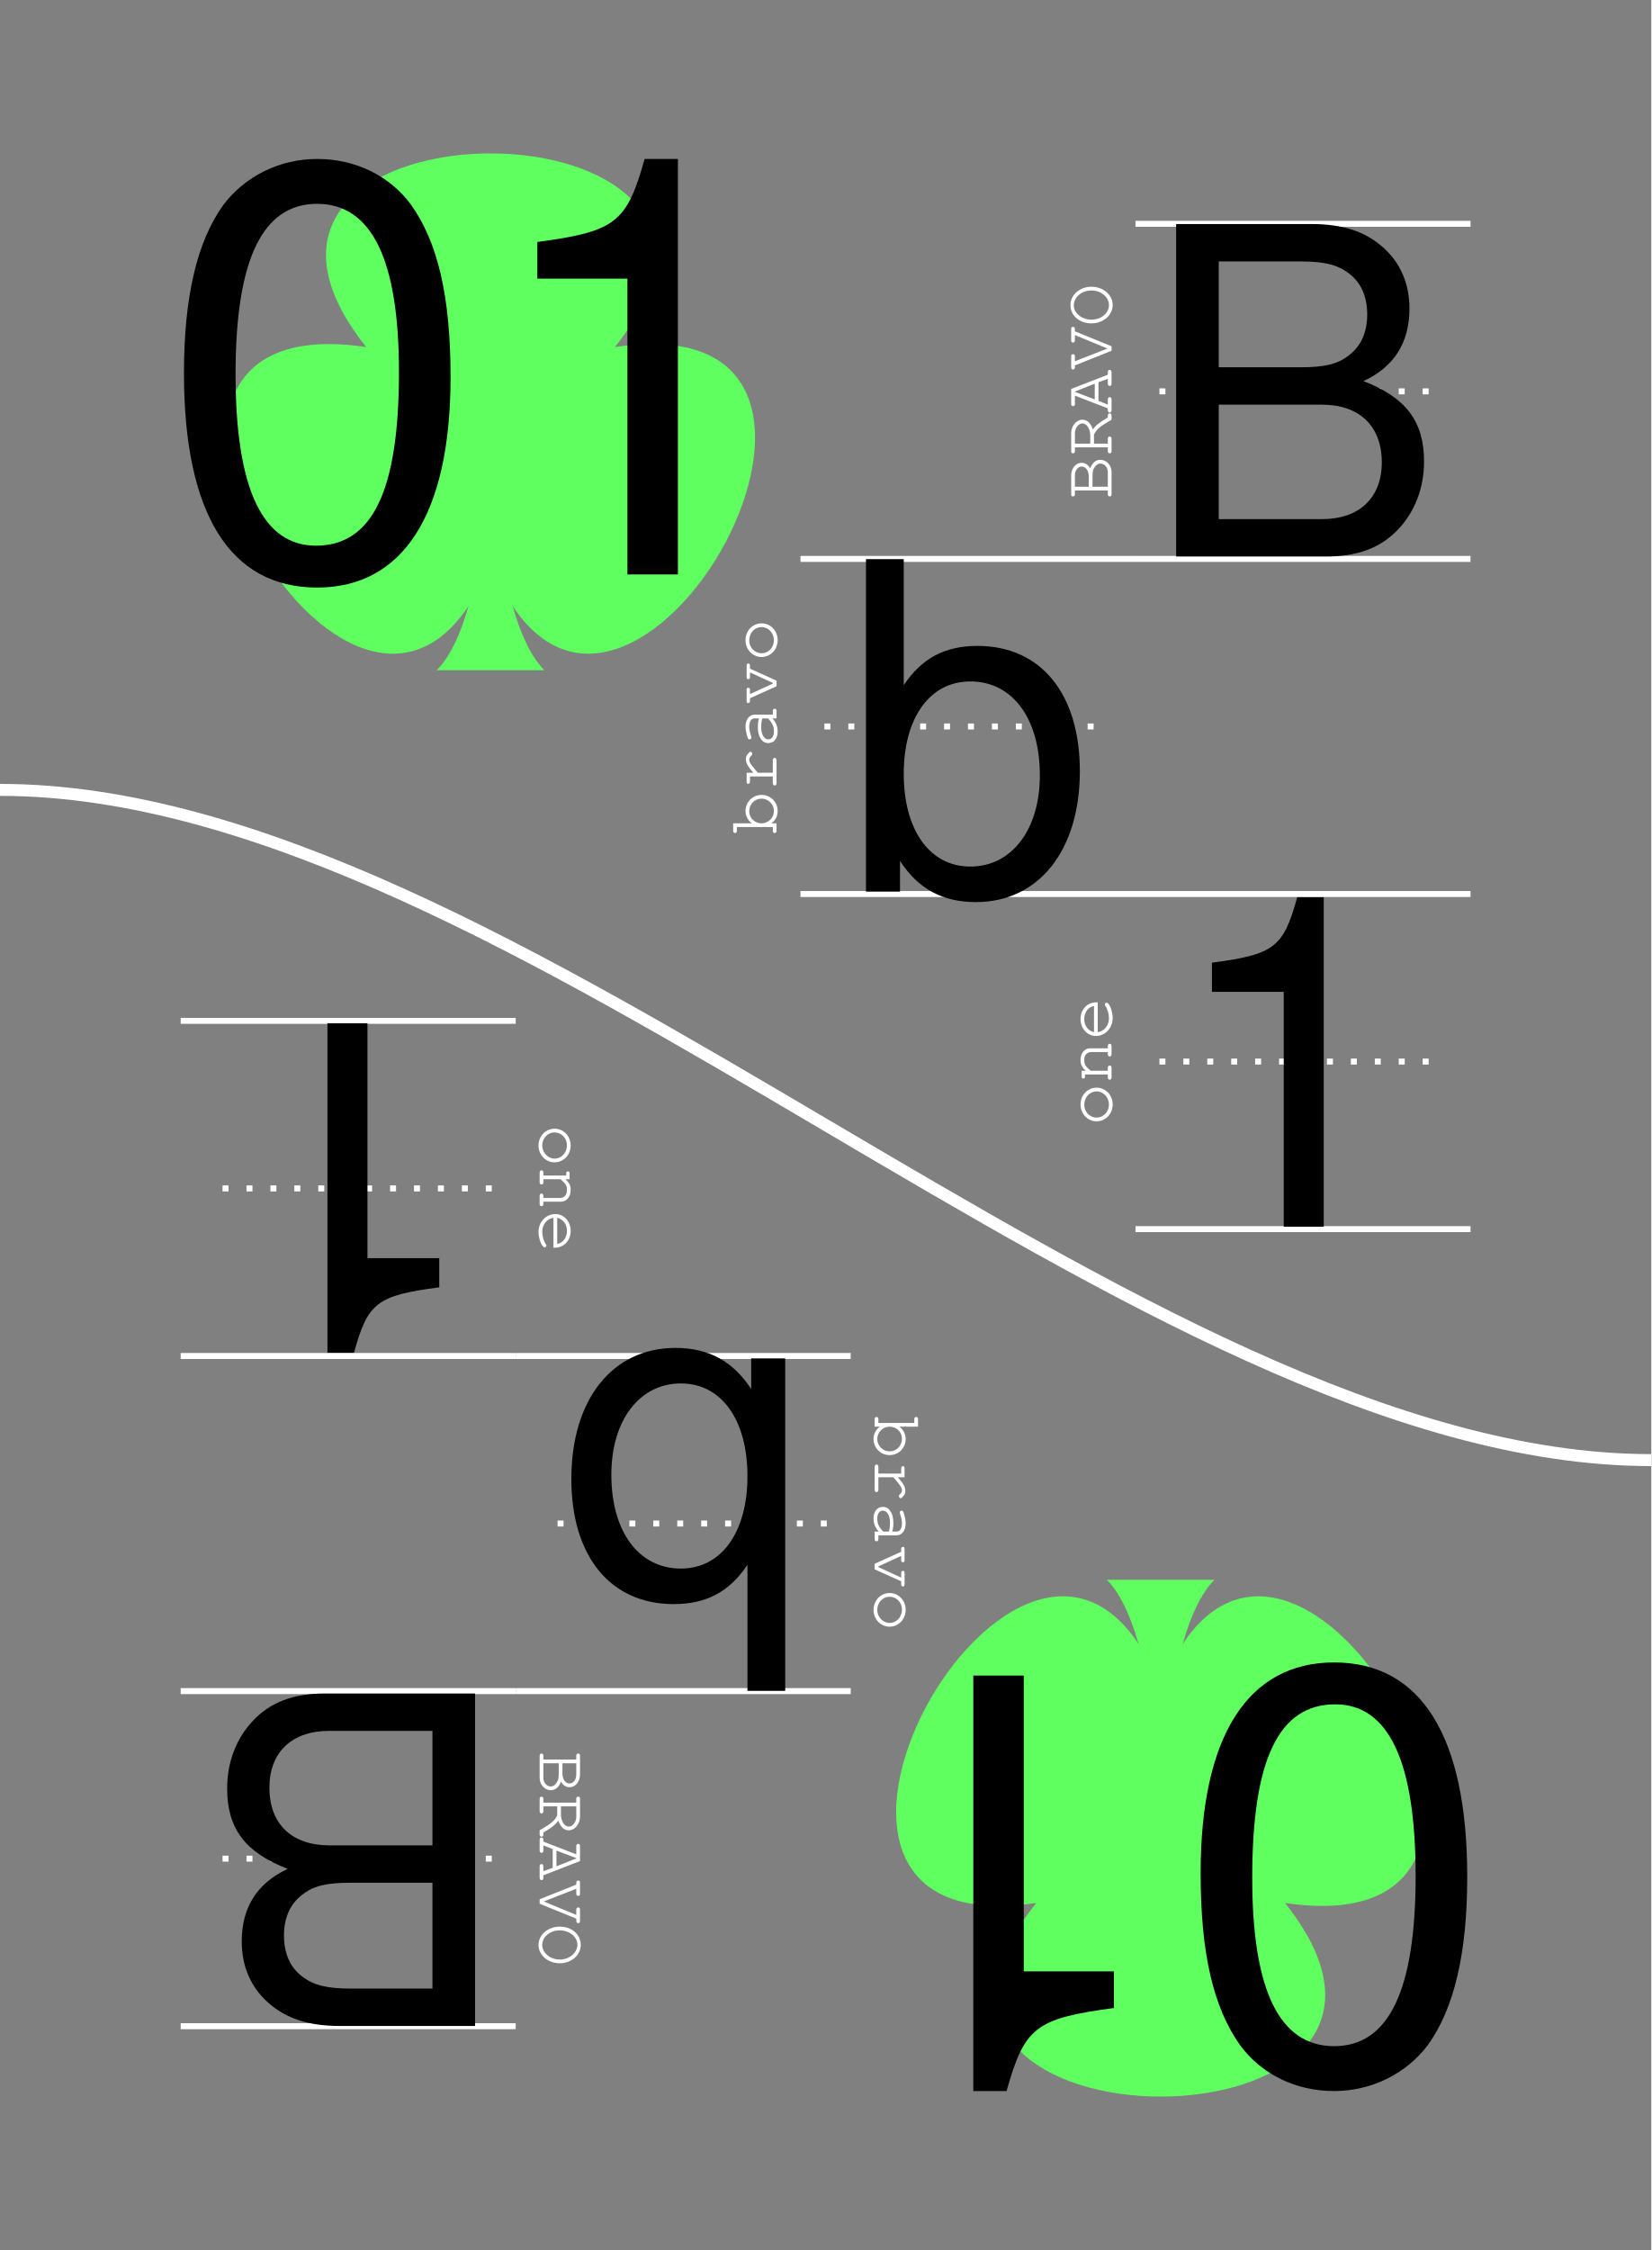
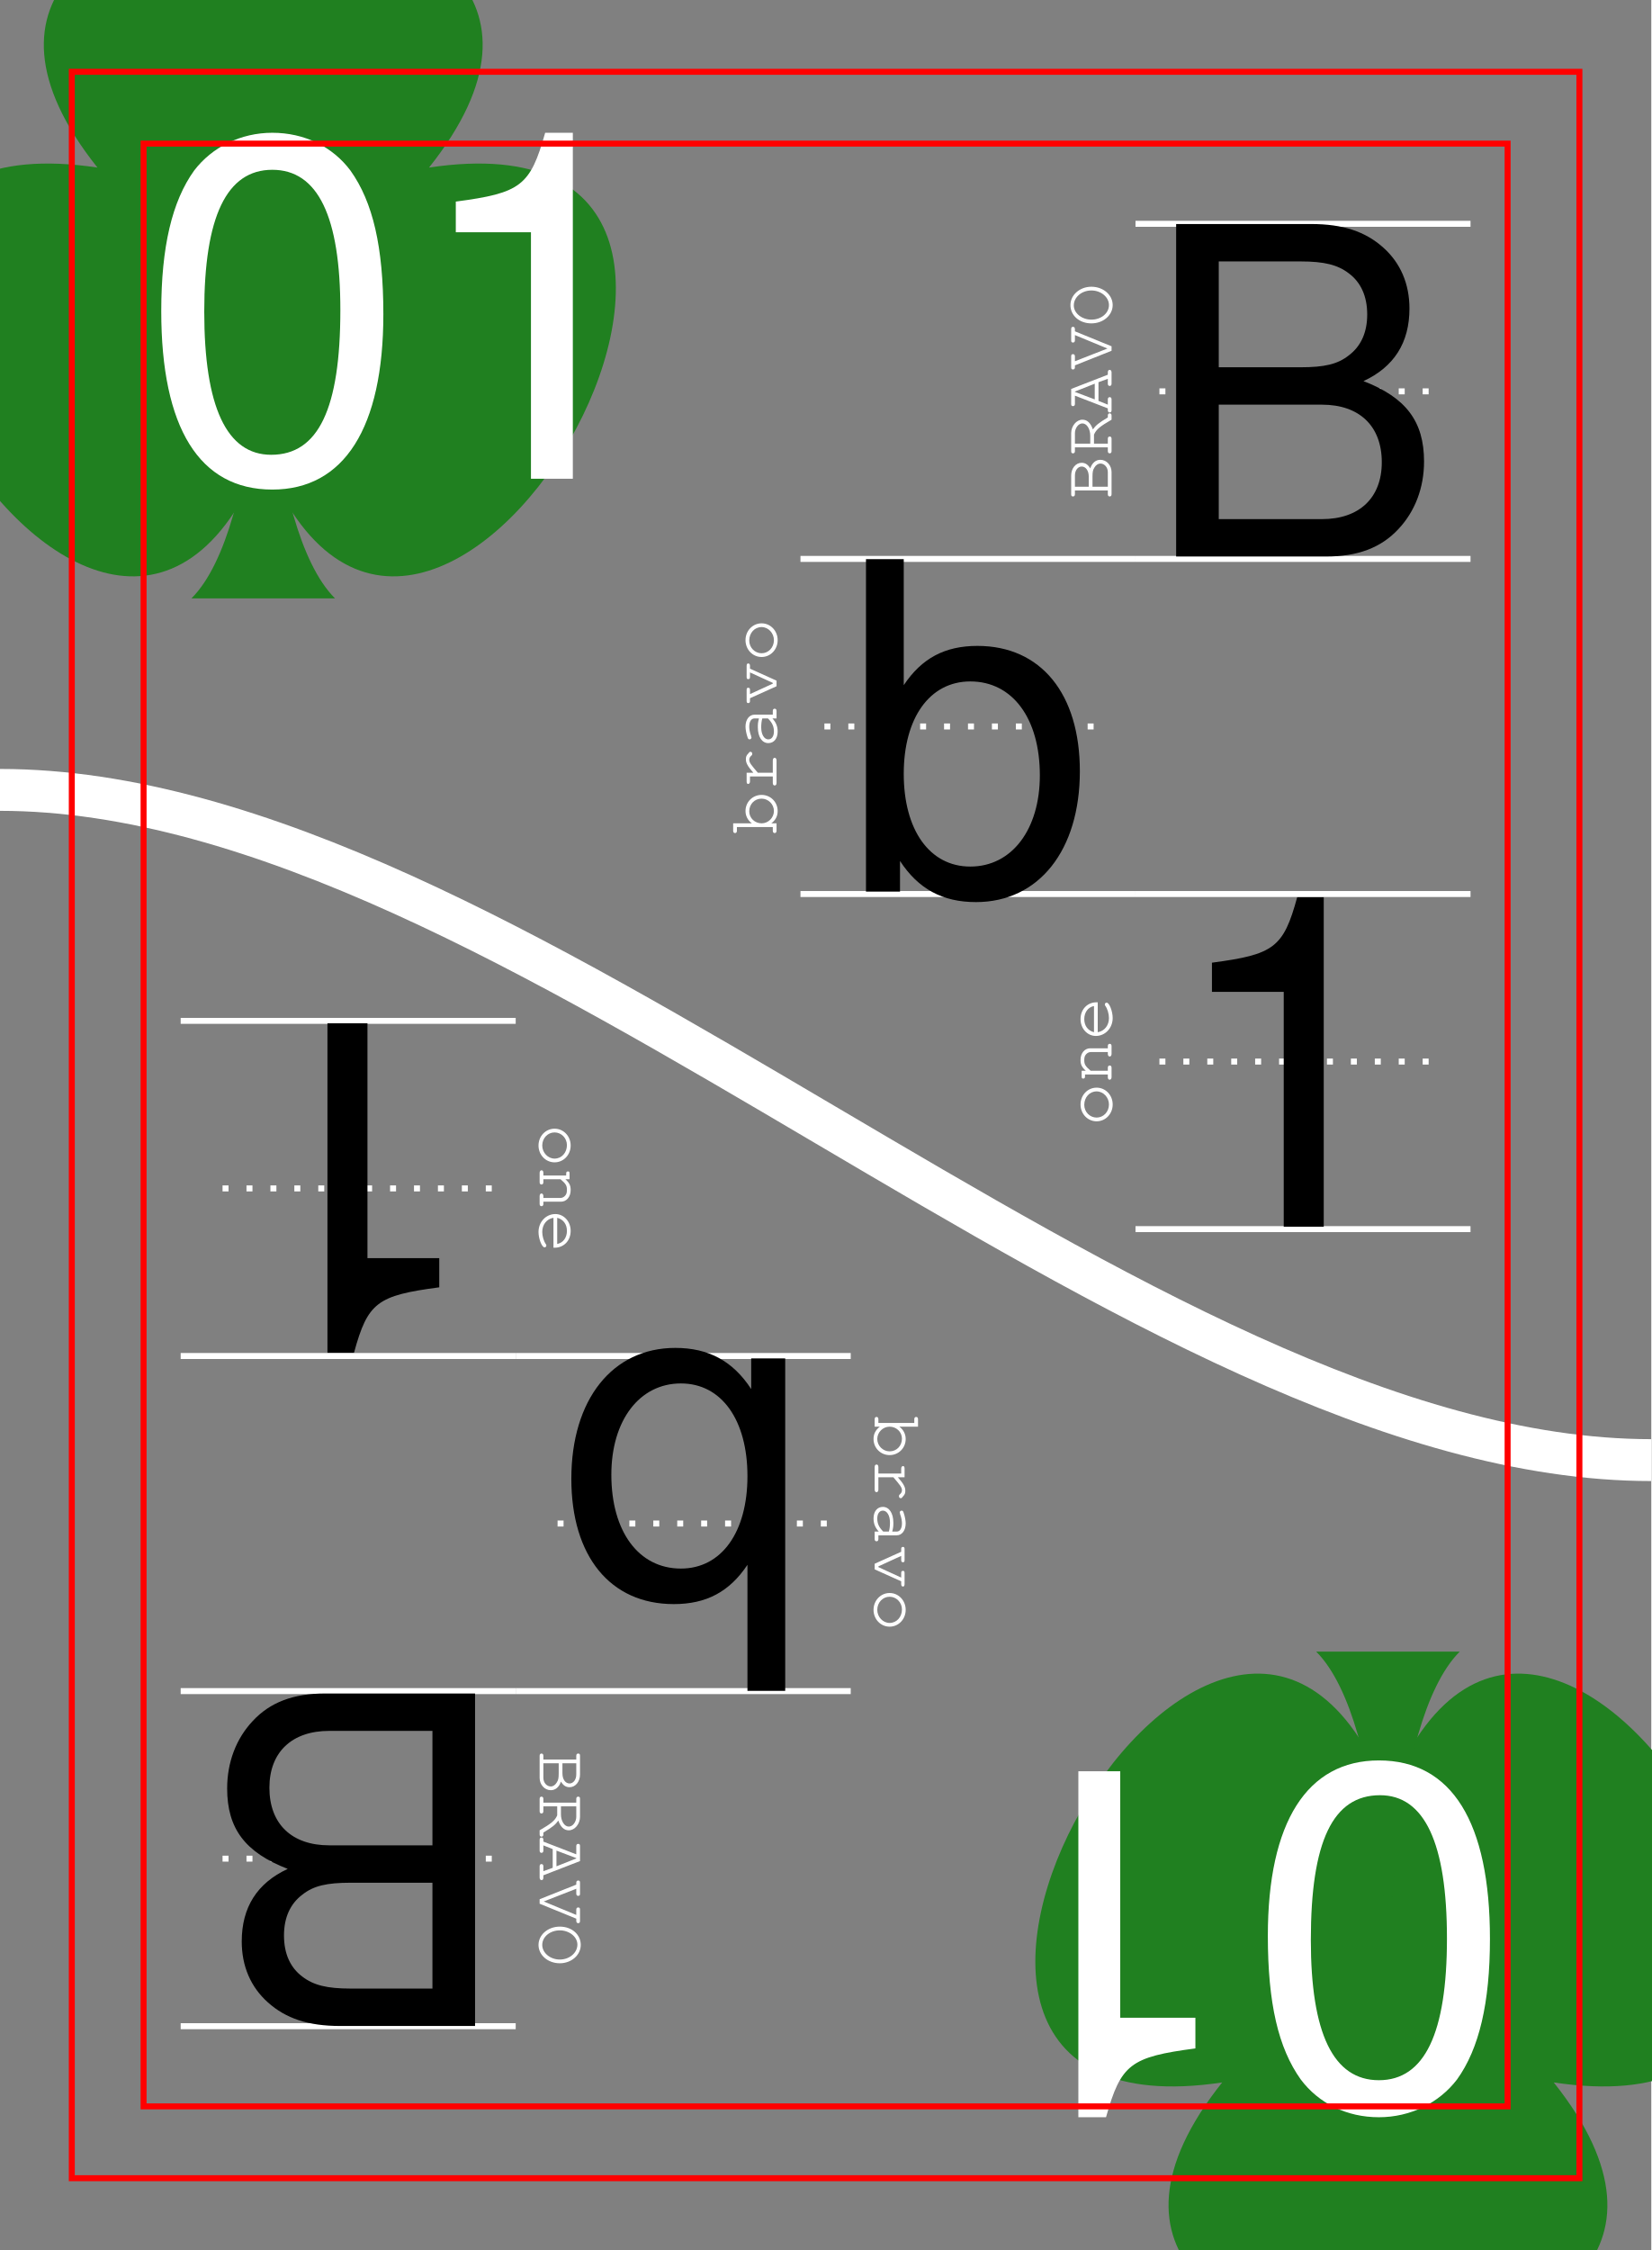
<svg xmlns="http://www.w3.org/2000/svg" xmlns:xlink="http://www.w3.org/1999/xlink" width="69mm" height="94mm" viewBox="-3 -3 69 94" version="1.1" id="card-01">
  <style>
    text { font-family:Helvetica; font-size:19.04px; line-height:1; fill:#000000;fill-opacity:1;stroke:none; }
   
   g.emoji path, g.emoji ellipse, g.emoji circle  { fill:none;stroke:#000000;stroke-width:1.0;stroke-linecap:round;stroke-miterlimit:4;stroke-dasharray:none;stroke-opacity:1 }
   g#card-01-formats-dark text { font-size:7px;fill:#ffffff; }
   g#card-01-thumb-up text, g#card-01-thumb-down text { font-size:7px; }
   path  { fill:none;stroke:#000000;stroke-width:1.0;stroke-linecap:butt;stroke-linejoin:miter;stroke-opacity:1; }
   path.suit { stroke:none; }
   g#card-01-border path  { fill:#808080;fill-opacity:1;stroke:#000000;stroke-width:1.5;stroke-opacity:1;stroke-miterlimit:4;stroke-dasharray:none; }
   g#card-01-lines path { fill:none;stroke:#ffffff;stroke-width:0.25;stroke-linecap:butt;stroke-linejoin:miter;stroke-miterlimit:4;stroke-dasharray:none;stroke-dashoffset:0;stroke-opacity:1 }
   g#card-01-lines-dark path { fill:none;stroke:#000000;stroke-width:0.5;stroke-linecap:butt;stroke-linejoin:miter;stroke-miterlimit:4;stroke-dasharray:none;stroke-dashoffset:0;stroke-opacity:1; }
   g#card-01-lines path.lines-center { stroke-dasharray:0.25, 0.75;}
  </style>
  <defs>
    <g id="card-01-heart-full" class="emoji" transform="translate(-7,-14)">
      <path d="M 7,14 C -5.5,3.5 2,-3 7,2 12,-3 19.5,3.5 7,14 Z" />
    </g>
    <g id="card-01-heart-broken" class="emoji" transform="translate(-7,-14)">
      <path d="M 3.119,0.918 C -0.516,1.134 -2.304,6.546 6.573,13.572            L 10.056,6.195 5.805,7.761 6.763,2.319            C 5.546,1.284 4.244,0.851 3.119,0.918 Z" />
      <path d="M 11.598,-0.031 C 10.627,-0.087 9.524,0.229 8.459,0.983            L 6.937,5.754 12.36,4.47 6.655,12.992            c 0.148,0.146 0.298,0.292 0.453,0.44            C 17.163,6.008 15.371,0.19 11.598,-0.031 Z" />
    </g>
    <g id="card-01-thumb" class="emoji">
      <path d="m 0.25,6 h 4 C 3.761,3.426 2.261,0.331 6.095,0.464           9.005,0.565 8.214,3.28 7.75,6 c 3,0 7,1 4,3 1,1 1,1 0,2 2,1 2,3 -11.5,2 z" />
      <path style="stroke-width:0.5" d="m 4.722,1.807 c 0,0 0.175,2.379 1.03,2.351           0.834,-0.027 0.855,-2.351 0.855,-2.351 z" />
    </g>
    <g id="card-01-thumb-up" class="emoji" transform="translate(-7,-14)">
      <use xlink:href="#card-01-thumb" />
      <text text-anchor="middle" x="6" y="12">+1</text>
    </g>
    <g id="card-01-thumb-down" class="emoji" transform="translate(-7,-14)">
      <use transform="matrix(1,0,0,-1,0,14)" xlink:href="#card-01-thumb" />
      <text text-anchor="middle" x="7" y="7">-1</text>
    </g>
    <g id="card-01-sad" class="emoji" transform="translate(-7,-14)">
      <ellipse id="card-01-sad-right-eye" cx="9.5" cy="4" rx="0.25" ry="0.75" />
      <ellipse id="card-01-sad-left-eye" cx="4.5" cy="4" rx="0.25" ry="0.75" />
      <circle id="card-01-sad-face" cx="7" cy="7" r="7" />
      <path id="card-01-sad-frown" d="m 3,10 c 1.5,-3 6,-3 8,0" />
    </g>
    <g id="card-01-happy" class="emoji" transform="translate(-7,-14)">
      <ellipse id="card-01-happy-right-eye" cx="9.5" cy="4" rx="0.25" ry="0.75" />
      <ellipse id="card-01-happy-left-eye" cx="4.5" cy="4" rx="0.25" ry="0.75" />
      <circle id="card-01-happy-face" cx="7" cy="7" r="7" />
      <path id="card-01-happy-smile" d="m 3,8 c 1.5,4 6,4 8,0" />
    </g>
    <g id="card-01-suit-club" transform="translate(7,7)">
-       <path id="card-01-suit-club-flower" style="fill:#60ff60;stroke:none" d="     M -7.347880794884119e-16,4.0      C 3.365,12.557 12.557,-3.365 3.464,-2.0      C 9.192,-9.192 -9.192,-9.192 -3.464,-2      C -12.557,-3.365 -3.365,12.557 -7.347880794884119e-16,4.0      Z     " />
-       <path id="card-01-suit-club-stem" style="fill:#60ff60;stroke:none" d="     m 0,7.0      h -1.5      c 1.5,-1.5 1.5,-7.0 1.5,-7.0      c 0,0 0,5.5 1.5,7.0      z" />
+       <path id="card-01-suit-club-flower" style="fill:#208020;stroke:none" d="     M -7.347880794884119e-16,4.0      C 3.365,12.557 12.557,-3.365 3.464,-2.0      C 9.192,-9.192 -9.192,-9.192 -3.464,-2      C -12.557,-3.365 -3.365,12.557 -7.347880794884119e-16,4.0      Z     " />
+       <path id="card-01-suit-club-stem" style="fill:#208020;stroke:none" d="     m 0,7.0      h -1.5      c 1.5,-1.5 1.5,-7.0 1.5,-7.0      c 0,0 0,5.5 1.5,7.0      z" />
    </g>
    <g id="card-01-suit-heart">
-       <path style="fill:#ff6060;stroke:none" d="M 7,14 C -5.5,3.5 2,-3 7,2 12,-3 19.5,3.5 7,14 Z" />
+       <path style="fill:#802020;stroke:none" d="M 7,14 C -5.5,3.5 2,-3 7,2 12,-3 19.5,3.5 7,14 Z" />
    </g>
    <g id="card-01-suit-diamond">
-       <path style="fill:#6060ff;stroke:none" d="m 7,14 -7,-10 7,-4 7,4 z" />
+       <path style="fill:#202080;stroke:none" d="m 7,14 -7,-10 7,-4 7,4 z" />
    </g>
    <g id="card-01-suit-spade">
-       <path style="fill:#606060;stroke:none" d="M 7,0 C -5.5,10.5 2,17 7,12 12,17 19.5,10.5 7,0 Z" />
-       <path style="fill:#606060;stroke:none" d="m 7,14 h -1.5 c 1.5,-1.5 1.5,-7.0 1.5,-7.0 c 0,0 0,5.5 1.5,7.0 z" />
+       <path style="fill:#202020;stroke:none" d="M 7,0 C -5.5,10.5 2,17 7,12 12,17 19.5,10.5 7,0 Z" />
+       <path style="fill:#202020;stroke:none" d="m 7,14 h -1.5 c 1.5,-1.5 1.5,-7.0 1.5,-7.0 c 0,0 0,5.5 1.5,7.0 z" />
    </g>
    <g id="card-01-lines">
      <path d="m 0,0 14,0" />
      <path class="lines-center" d="m 1,7 12,0" />
      <path d="m 0,14 14,0" />
    </g>
    <g id="card-01-lines-dark">
      
      
      
    </g>
    <g id="card-01-translate-text">
      <text xml:space="preserve" x="37.45" y="34.25" text-anchor="middle">b</text>
      <text xml:space="preserve" x="51" y="20.25" text-anchor="middle">B</text>
      <text xml:space="preserve" x="51" y="48.25" text-anchor="middle">1</text>
    </g>
    <g id="card-01-translate-pics">
      <use x="37.45" y="34.25" xlink:href="#card-01-" />
      <use x="51" y="20.25" xlink:href="#card-01-" />
      <use x="51" y="48.25" xlink:href="#card-01-" />
    </g>
    <g id="card-01-formats">
      <g id="formats-up" transform="translate(44.45,6.35)">
        <use xlink:href="#card-01-lines" />
        <text transform="rotate(-90) translate(-7,-1)" xml:space="preserve" text-anchor="middle" style="font-size:3px;line-height:1;font-family:Courier;fill:#ffffff;fill-opacity:1;stroke:#ffffff;stroke-width:0;stroke-miterlimit:4;stroke-dasharray:none;stroke-opacity:1">BRAVO</text>
      </g>
      <g id="card-01-formats-plain" transform="translate(30.45,20.35)">
        <use xlink:href="#card-01-lines" />
        <text transform="rotate(-90) translate(-7,-1)" xml:space="preserve" text-anchor="middle" style="font-size:3px;line-height:1;font-family:Courier;fill:#ffffff;fill-opacity:1;stroke:#ffffff;stroke-width:0;stroke-miterlimit:4;stroke-dasharray:none;stroke-opacity:1">bravo</text>
      </g>
      <g id="card-01-formats-down" transform="translate(44.45,34.35)">
        <use xlink:href="#card-01-lines" />
        <text transform="rotate(-90) translate(-7,-1)" xml:space="preserve" text-anchor="middle" style="font-size:3px;line-height:1;font-family:Courier;fill:#ffffff;fill-opacity:1;stroke:#ffffff;stroke-width:0;stroke-miterlimit:4;stroke-dasharray:none;stroke-opacity:1">one</text>
      </g>
      <text xml:space="preserve" text-anchor="middle" style="font-size:7px;line-height:1;font-family:Courier;fill:#ffffff;fill-opacity:1;stroke:#ffffff;stroke-width:0;stroke-miterlimit:4;stroke-dasharray:none;stroke-opacity:1" x="51.45" y="28.50" />
    </g>
    <g id="card-01-formats-dark">
      <g id="card-01-formats-up" transform="translate(44.45,6.35)">
        <use xlink:href="#card-01-lines-dark" />
        <text transform="rotate(-90) translate(-7,-1)" xml:space="preserve" text-anchor="middle" style="font-size:3px;line-height:1;font-family:Courier;fill:#ffffff;fill-opacity:1;stroke:#ffffff;stroke-width:0;stroke-miterlimit:4;stroke-dasharray:none;stroke-opacity:1">BRAVO</text>
      </g>
      <g id="card-01-formats-plain" transform="translate(30.45,20.35)">
        <use xlink:href="#card-01-lines-dark" />
        <text transform="rotate(-90) translate(-7,18.5)" xml:space="preserve" text-anchor="middle" style="font-size:4px;line-height:1;font-family:Courier;fill:#ffffff;fill-opacity:1;stroke:#ffffff;stroke-width:0;stroke-miterlimit:4;stroke-dasharray:none;stroke-opacity:1">bravo</text>
      </g>
      <g id="card-01-formats-down" transform="translate(44.45,34.35)">
        <use xlink:href="#card-01-lines-dark" />
        <text transform="rotate(-90) translate(-7,-1)" xml:space="preserve" text-anchor="middle" style="font-size:3px;line-height:1;font-family:Courier;fill:#ffffff;fill-opacity:1;stroke:#ffffff;stroke-width:0;stroke-miterlimit:4;stroke-dasharray:none;stroke-opacity:1">one</text>
      </g>
      <text xml:space="preserve" text-anchor="middle" style="fill:#000000;font-size:150%" x="51.45" y="36" />
    </g>
  </defs>
  <g id="card-01-main-layer">
    <rect x="-3" y="-3" width="69" height="94" style="fill:#808080" />
-     <use opacity="1" transform="matrix(1.5,0,0,1.5,7,4)" xlink:href="#card-01-suit-club" />
+     <use opacity="1" transform="matrix(2,0,0,2,-6,-6)" xlink:href="#card-01-suit-club" />
    <use xlink:href="#card-01-formats" />
    <g transform="rotate(180,31.5,44)">
-       <use opacity="1" transform="matrix(1.5,0,0,1.5,7,4)" xlink:href="#card-01-suit-club" />
+       <use opacity="1" transform="matrix(2,0,0,2,-6,-6)" xlink:href="#card-01-suit-club" />
      <use xlink:href="#card-01-formats" />
    </g>
    <g id="card-01-border">
-       <path id="card-01-border-separator" style="stroke:#ffffff;stroke-width:0.5;fill:none;" d="M -3.0,30 C 18.5,30 44.5,58 66,58" />
+       <path id="card-01-border-separator" style="stroke:#ffffff;stroke-width:1.75;fill:none;" d="M -3.0,30 C 18.5,30 44.5,58 66,58" />
    </g>
    <g id="card-01-upward">
-       <text x="17" y="21" style="font-family:Helvetica;font-size:24px;" text-anchor="middle">01</text>
+       <text x="14" y="17" style="font-family:Helvetica;font-size:20px;fill:#fff" text-anchor="middle">01</text>
      <use xlink:href="#card-01-translate-text" />
    </g>
    <use xlink:href="#card-01-upward" transform="rotate(180,31.5,44)" />
+     <rect x="0" y="0" width="63" height="88" style="stroke:#f00;stroke-width:0.25;fill:none;" />
+     <rect x="3" y="3" width="57" height="82" style="stroke:#f00;stroke-width:0.25;fill:none;" />
  </g>
</svg>
